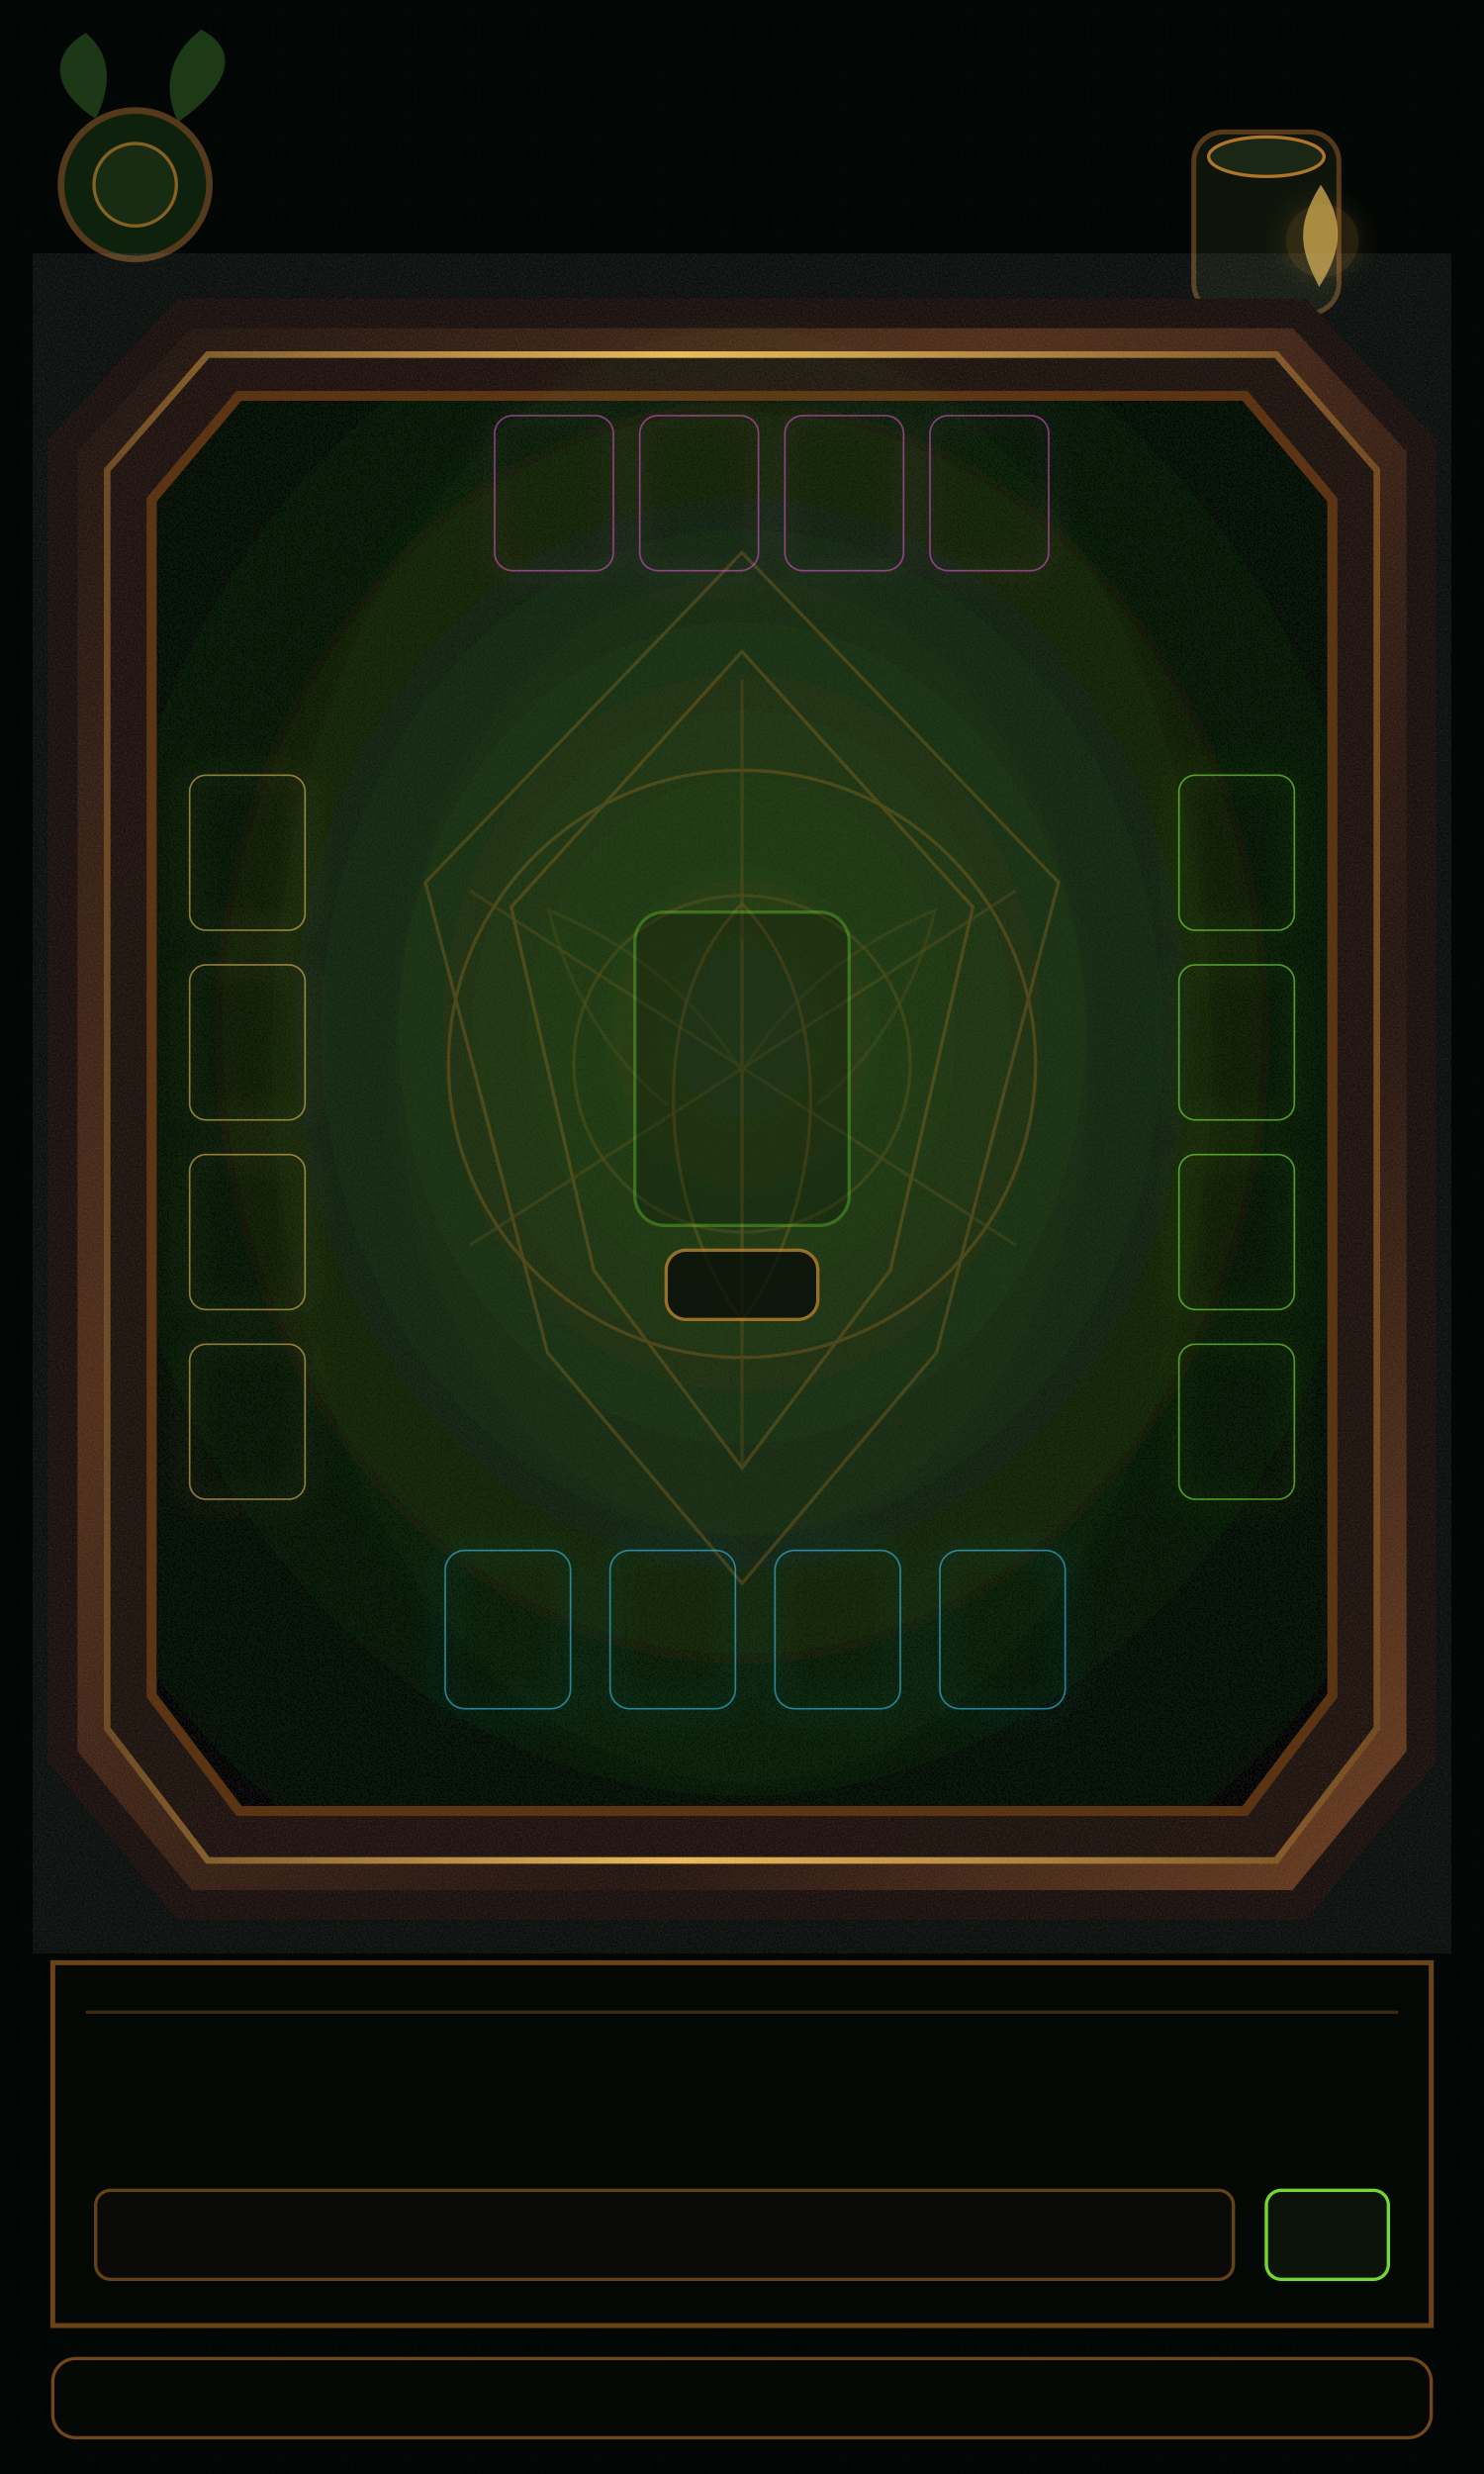
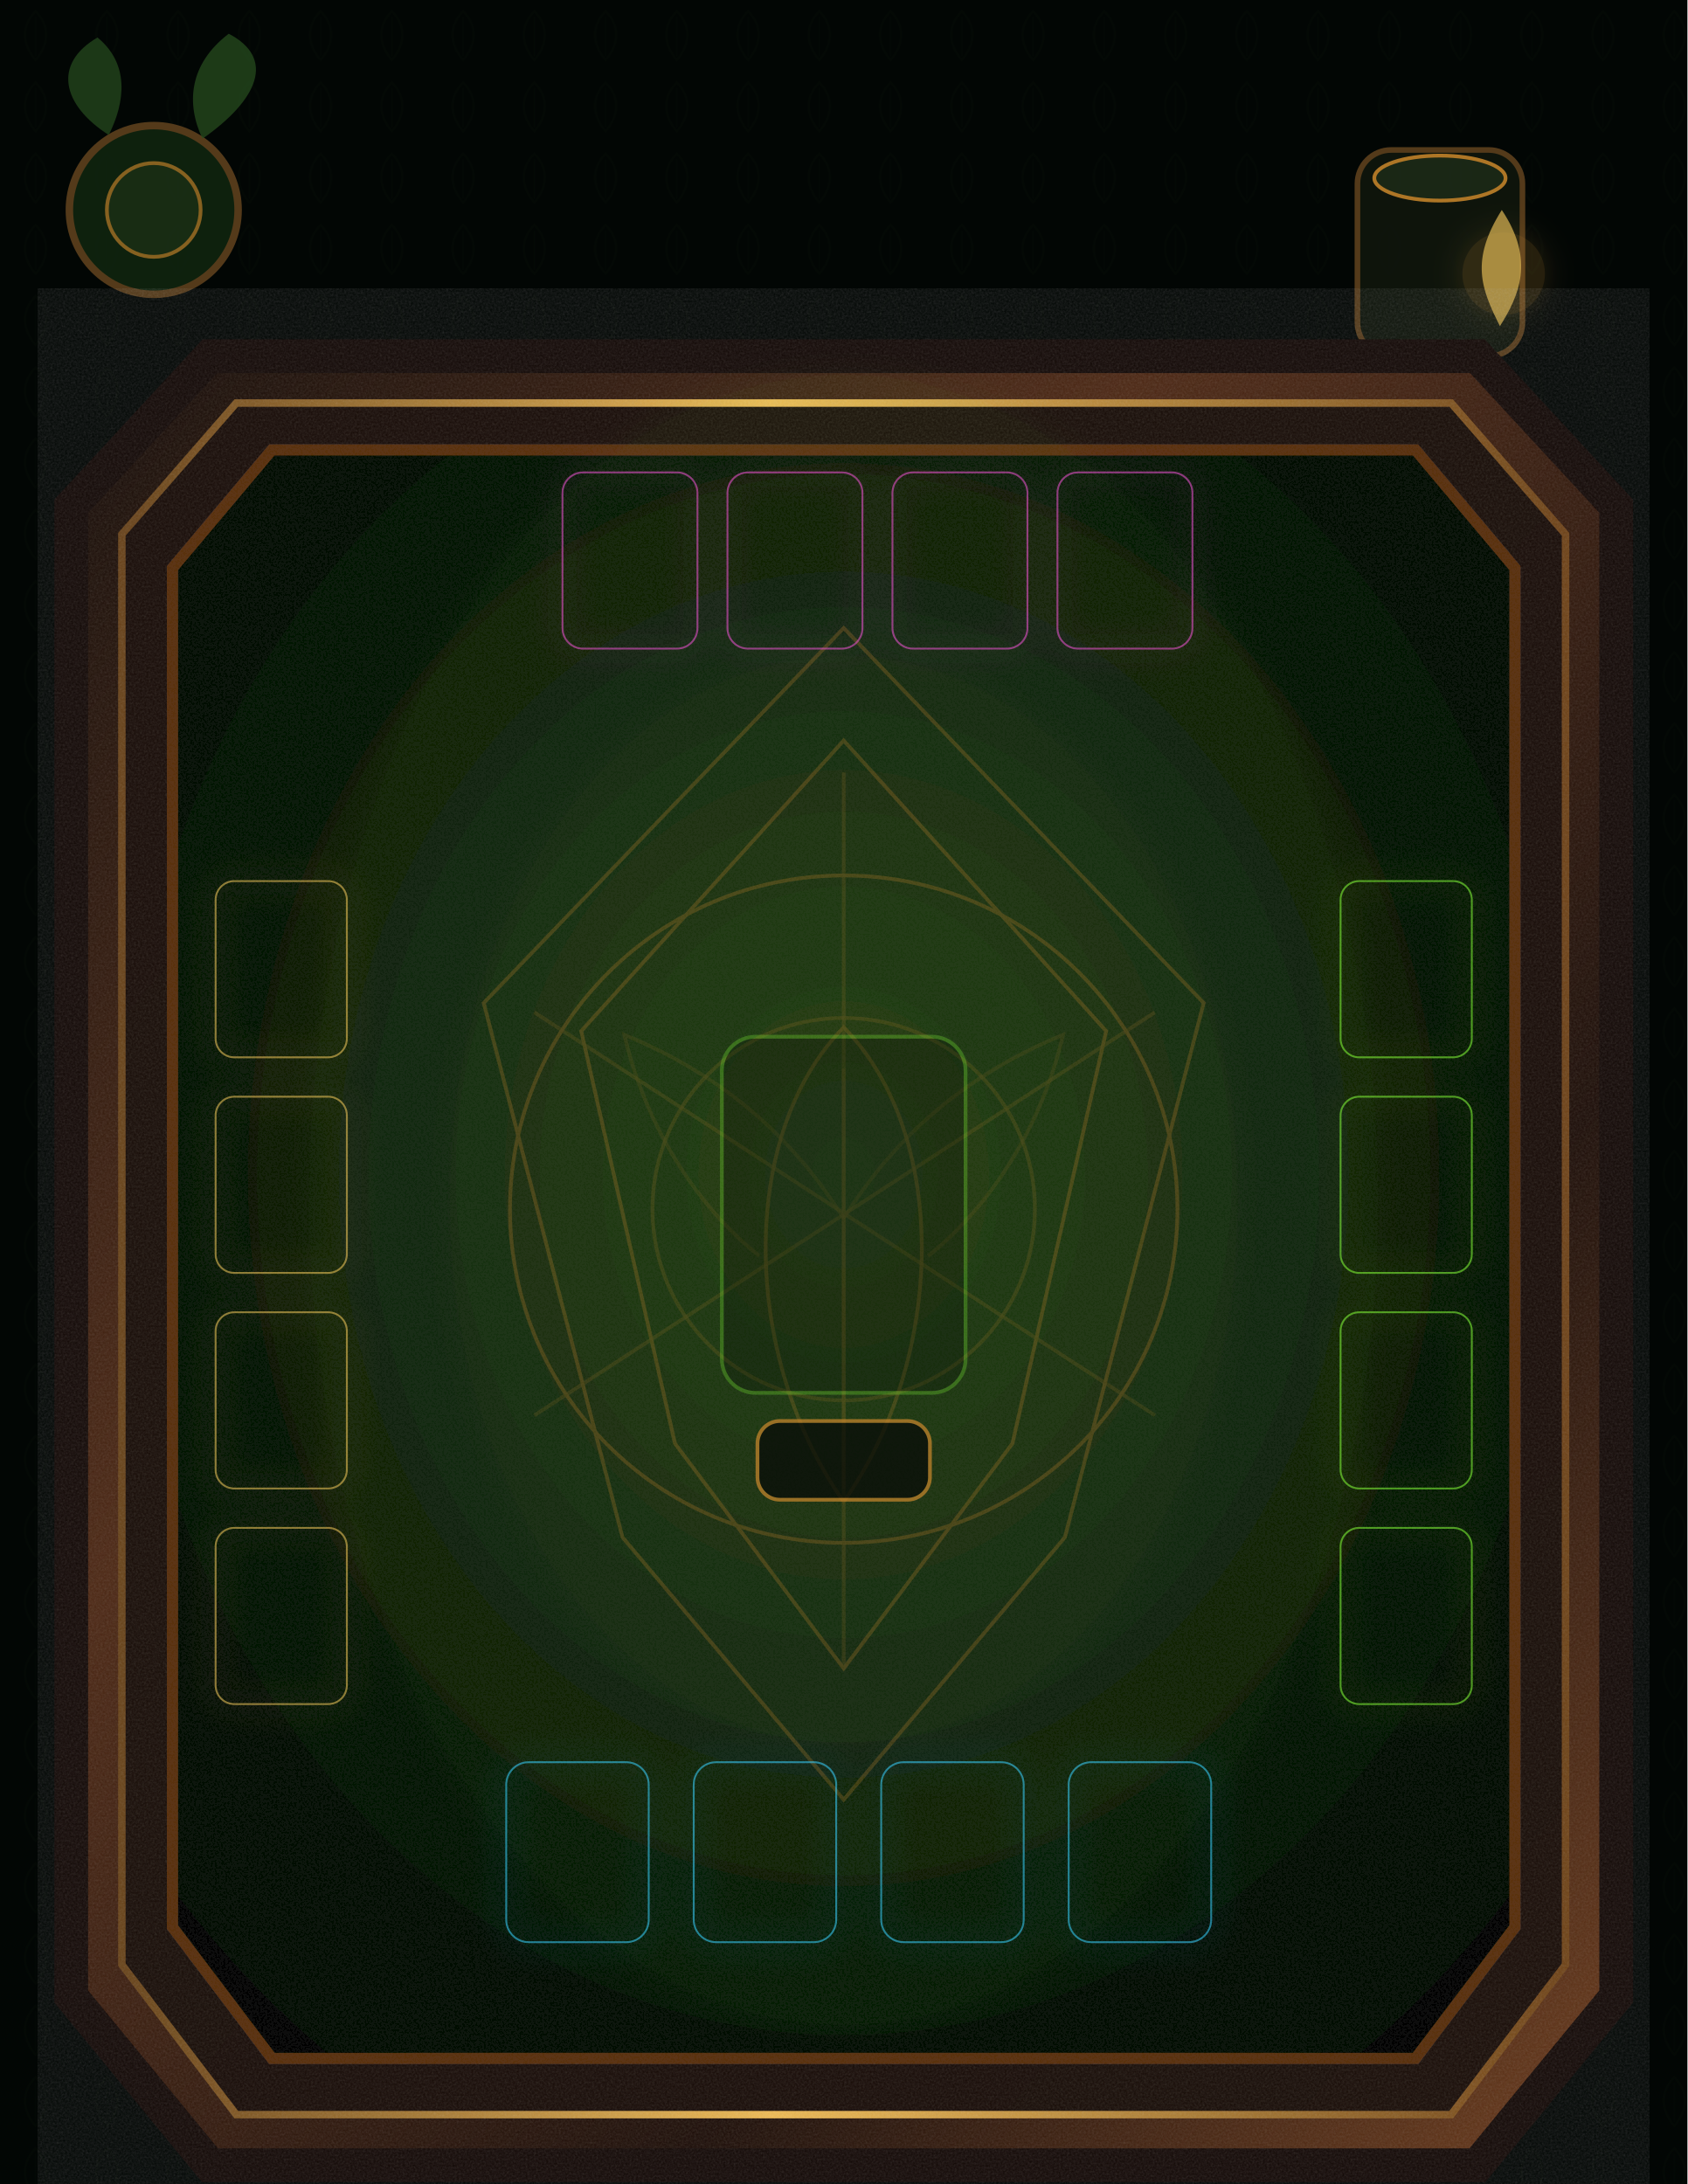
- <svg xmlns="http://www.w3.org/2000/svg" width="900" height="1500" viewBox="0 0 900 1500" role="img" aria-label="Feuch Institut mobile game table">
+ <svg xmlns="http://www.w3.org/2000/svg" width="900" height="1165" viewBox="0 0 900 1165" role="img" aria-label="Feuch Institut mobile game table">
  <defs>
    <radialGradient id="feltGlow" cx="50%" cy="45%" r="70%">
      <stop offset="0%" stop-color="#243b1b" />
      <stop offset="45%" stop-color="#172713" />
      <stop offset="100%" stop-color="#07100a" />
    </radialGradient>
    <linearGradient id="wood" x1="0" x2="1" y1="0" y2="1">
      <stop offset="0" stop-color="#120905" />
      <stop offset=".35" stop-color="#4b2612" />
      <stop offset=".7" stop-color="#1b0c06" />
      <stop offset="1" stop-color="#6b3919" />
    </linearGradient>
    <linearGradient id="brass" x1="0" x2="1">
      <stop offset="0" stop-color="#684218" />
      <stop offset=".45" stop-color="#f2be55" />
      <stop offset="1" stop-color="#6e4216" />
    </linearGradient>
    <filter id="softGlow" x="-50%" y="-50%" width="200%" height="200%">
      <feGaussianBlur stdDeviation="8" result="blur" />
      <feMerge>
        <feMergeNode in="blur" />
        <feMergeNode in="SourceGraphic" />
      </feMerge>
    </filter>
    <filter id="feltNoise">
      <feTurbulence type="fractalNoise" baseFrequency="0.9" numOctaves="4" seed="8" />
      <feColorMatrix type="saturate" values="0" />
      <feComponentTransfer>
        <feFuncA type="table" tableValues="0 .16" />
      </feComponentTransfer>
      <feBlend mode="soft-light" in2="SourceGraphic" />
    </filter>
    <pattern id="leafPattern" width="38" height="38" patternUnits="userSpaceOnUse">
      <path d="M19 6 C11 14 12 24 19 32 C26 24 27 14 19 6Z" fill="none" stroke="#3f6f31" stroke-width="1.2" opacity=".22" />
      <path d="M19 9 L19 30" stroke="#3f6f31" stroke-width=".8" opacity=".18" />
    </pattern>
  </defs>
-   <rect width="900" height="1500" fill="#020604" />
-   <rect x="0" y="0" width="900" height="1500" fill="url(#leafPattern)" opacity=".13" />
+   <rect width="900" height="1165" fill="#020604" />
+   <rect x="0" y="0" width="900" height="1165" fill="url(#leafPattern)" opacity=".13" />
  <g opacity=".88">
    <circle cx="82" cy="112" r="45" fill="#10240f" stroke="#5f411d" stroke-width="4" />
    <circle cx="82" cy="112" r="25" fill="#1f3518" stroke="#c5852b" stroke-width="2" opacity=".75" />
    <path d="M58 72 C33 56 28 34 52 20 C69 34 67 54 58 72Z" fill="#24481d" opacity=".85" />
    <path d="M108 74 C138 53 147 31 122 18 C101 34 99 55 108 74Z" fill="#2d5723" opacity=".72" />
    <rect x="724" y="80" width="88" height="110" rx="18" fill="#10160d" stroke="#5f411d" stroke-width="3" />
    <ellipse cx="768" cy="95" rx="35" ry="12" fill="#1e2b18" stroke="#c5852b" stroke-width="2" />
    <circle cx="802" cy="146" r="22" fill="#e6a13c" opacity=".18" filter="url(#softGlow)" />
    <path d="M801 112 C819 139 810 158 800 174 C790 154 784 139 801 112Z" fill="#f4c85c" opacity=".72" />
  </g>
  <path d="M112 190 L788 190 L862 270 L862 1065 L788 1155 L112 1155 L38 1065 L38 270 Z" fill="url(#wood)" stroke="#120805" stroke-width="18" />
  <path d="M126 215 L774 215 L835 285 L835 1048 L774 1128 L126 1128 L65 1048 L65 285 Z" fill="#150a05" stroke="url(#brass)" stroke-width="4" opacity=".98" />
  <path d="M145 240 L755 240 L808 303 L808 1028 L755 1098 L145 1098 L92 1028 L92 303 Z" fill="url(#feltGlow)" stroke="#5c3516" stroke-width="6" filter="url(#feltNoise)" />
  <ellipse cx="450" cy="640" rx="285" ry="440" fill="#84ff35" opacity=".035" filter="url(#softGlow)" />
  <ellipse cx="450" cy="640" rx="210" ry="290" fill="#f4c85c" opacity=".025" filter="url(#softGlow)" />
  <g opacity=".26" stroke="#c5852b" fill="none" stroke-width="2">
    <path d="M450 335 L642 535 L568 820 L450 960 L332 820 L258 535 Z" />
    <path d="M450 395 L590 550 L540 770 L450 890 L360 770 L310 550 Z" />
    <circle cx="450" cy="645" r="178" />
    <circle cx="450" cy="645" r="102" opacity=".6" />
    <path d="M450 412 L450 890 M285 540 L616 755 M616 540 L285 755" opacity=".55" />
    <path d="M450 548 C393 606 396 725 450 801 C504 725 507 606 450 548Z" opacity=".85" />
    <path d="M450 570 L450 794" opacity=".6" />
    <path d="M405 670 C370 642 344 599 333 552 C389 575 425 610 450 650" opacity=".42" />
    <path d="M495 670 C530 642 556 599 567 552 C511 575 475 610 450 650" opacity=".42" />
  </g>
  <g fill="none" stroke-linecap="round" stroke-linejoin="round" opacity=".9">
    <g stroke="#ef52d4" filter="url(#softGlow)">
      <rect x="300" y="252" width="72" height="94" rx="11" opacity=".62" />
      <rect x="388" y="252" width="72" height="94" rx="11" opacity=".62" />
      <rect x="476" y="252" width="72" height="94" rx="11" opacity=".62" />
      <rect x="564" y="252" width="72" height="94" rx="11" opacity=".62" />
    </g>
    <g stroke="#f4c85c" filter="url(#softGlow)">
      <rect x="115" y="470" width="70" height="94" rx="10" opacity=".62" />
      <rect x="115" y="585" width="70" height="94" rx="10" opacity=".62" />
      <rect x="115" y="700" width="70" height="94" rx="10" opacity=".62" />
      <rect x="115" y="815" width="70" height="94" rx="10" opacity=".62" />
    </g>
    <g stroke="#84ff35" filter="url(#softGlow)">
      <rect x="715" y="470" width="70" height="94" rx="10" opacity=".62" />
      <rect x="715" y="585" width="70" height="94" rx="10" opacity=".62" />
      <rect x="715" y="700" width="70" height="94" rx="10" opacity=".62" />
      <rect x="715" y="815" width="70" height="94" rx="10" opacity=".62" />
    </g>
    <g stroke="#35cfff" filter="url(#softGlow)">
      <rect x="270" y="940" width="76" height="96" rx="12" opacity=".62" />
      <rect x="370" y="940" width="76" height="96" rx="12" opacity=".62" />
      <rect x="470" y="940" width="76" height="96" rx="12" opacity=".62" />
      <rect x="570" y="940" width="76" height="96" rx="12" opacity=".62" />
    </g>
  </g>
  <g opacity=".95">
    <rect x="385" y="553" width="130" height="190" rx="18" fill="#081008" stroke="#84ff35" stroke-width="2" opacity=".28" />
    <rect x="404" y="758" width="92" height="42" rx="12" fill="#070907" stroke="#c5852b" stroke-width="2" opacity=".76" />
  </g>
-   <path d="M32 1190 L868 1190 L868 1410 L32 1410 Z" fill="#050805" stroke="#7a4a1a" stroke-width="3" opacity=".88" />
-   <path d="M52 1220 L848 1220" stroke="#c5852b" stroke-width="2" opacity=".28" />
-   <rect x="58" y="1328" width="690" height="54" rx="9" fill="#0b0b08" stroke="#6a4419" stroke-width="2" opacity=".95" />
-   <rect x="768" y="1328" width="74" height="54" rx="9" fill="#0d160a" stroke="#84ff35" stroke-width="2" opacity=".85" />
-   <rect x="32" y="1430" width="836" height="48" rx="14" fill="#040704" stroke="#7a4a1a" stroke-width="2" opacity=".94" />
</svg>
